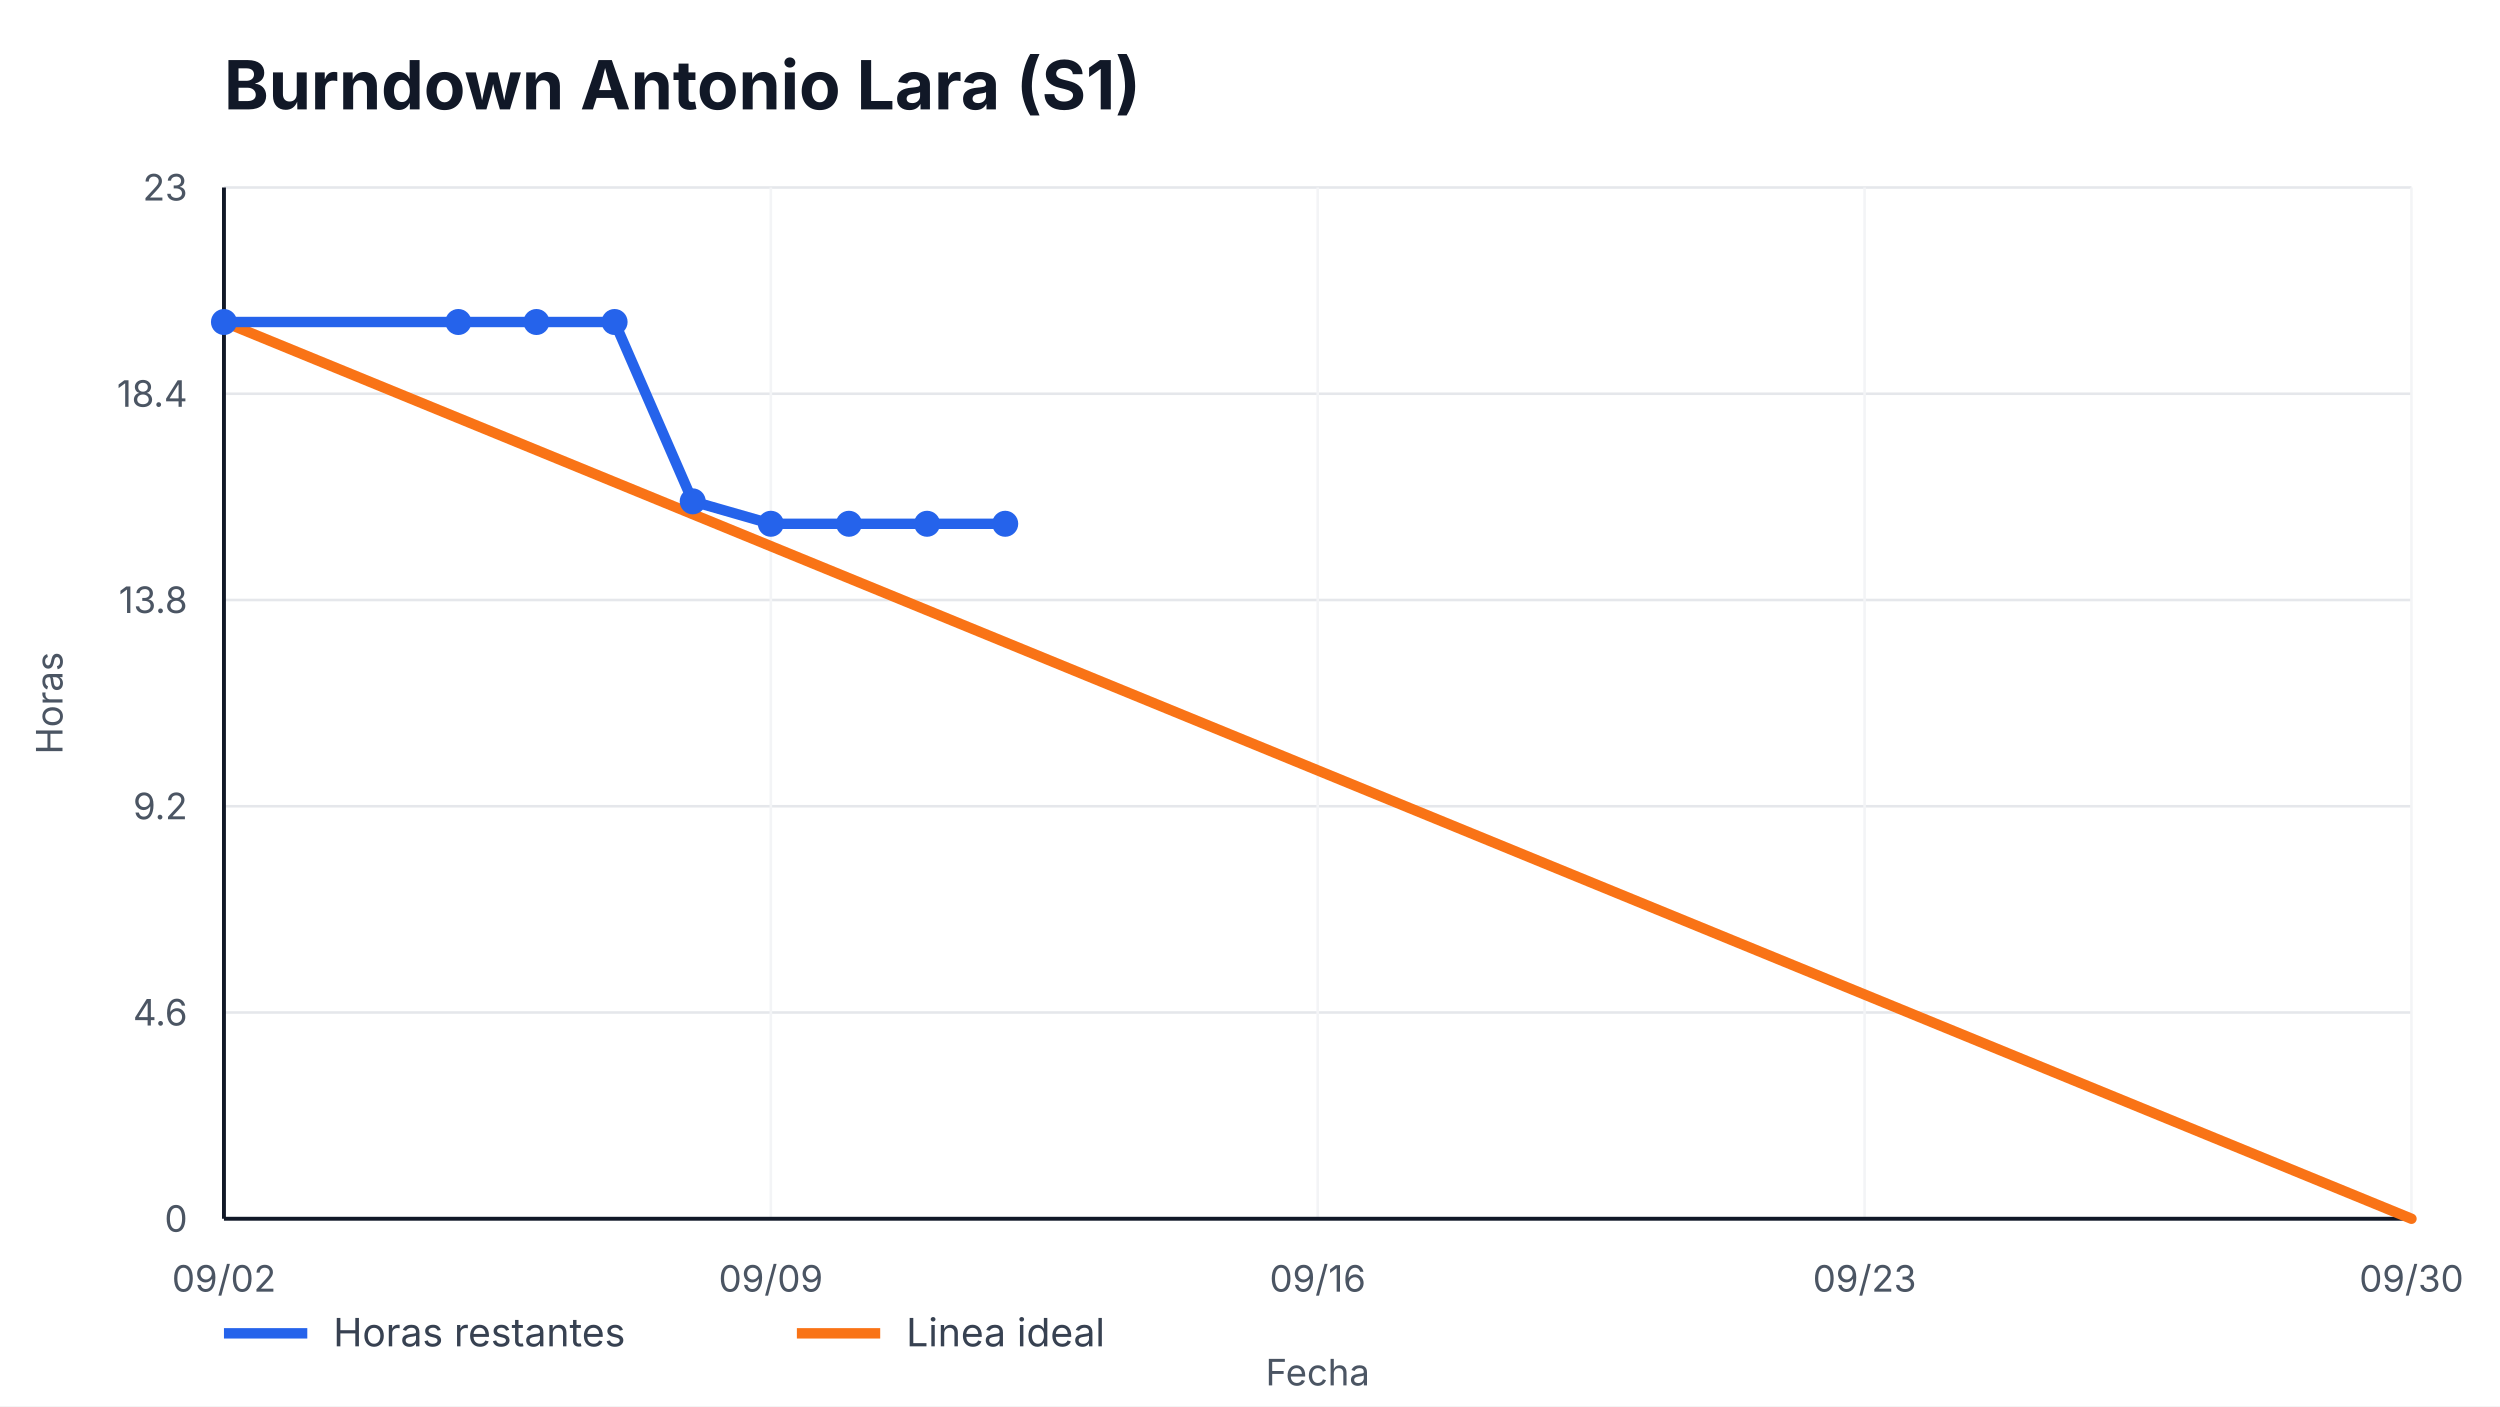
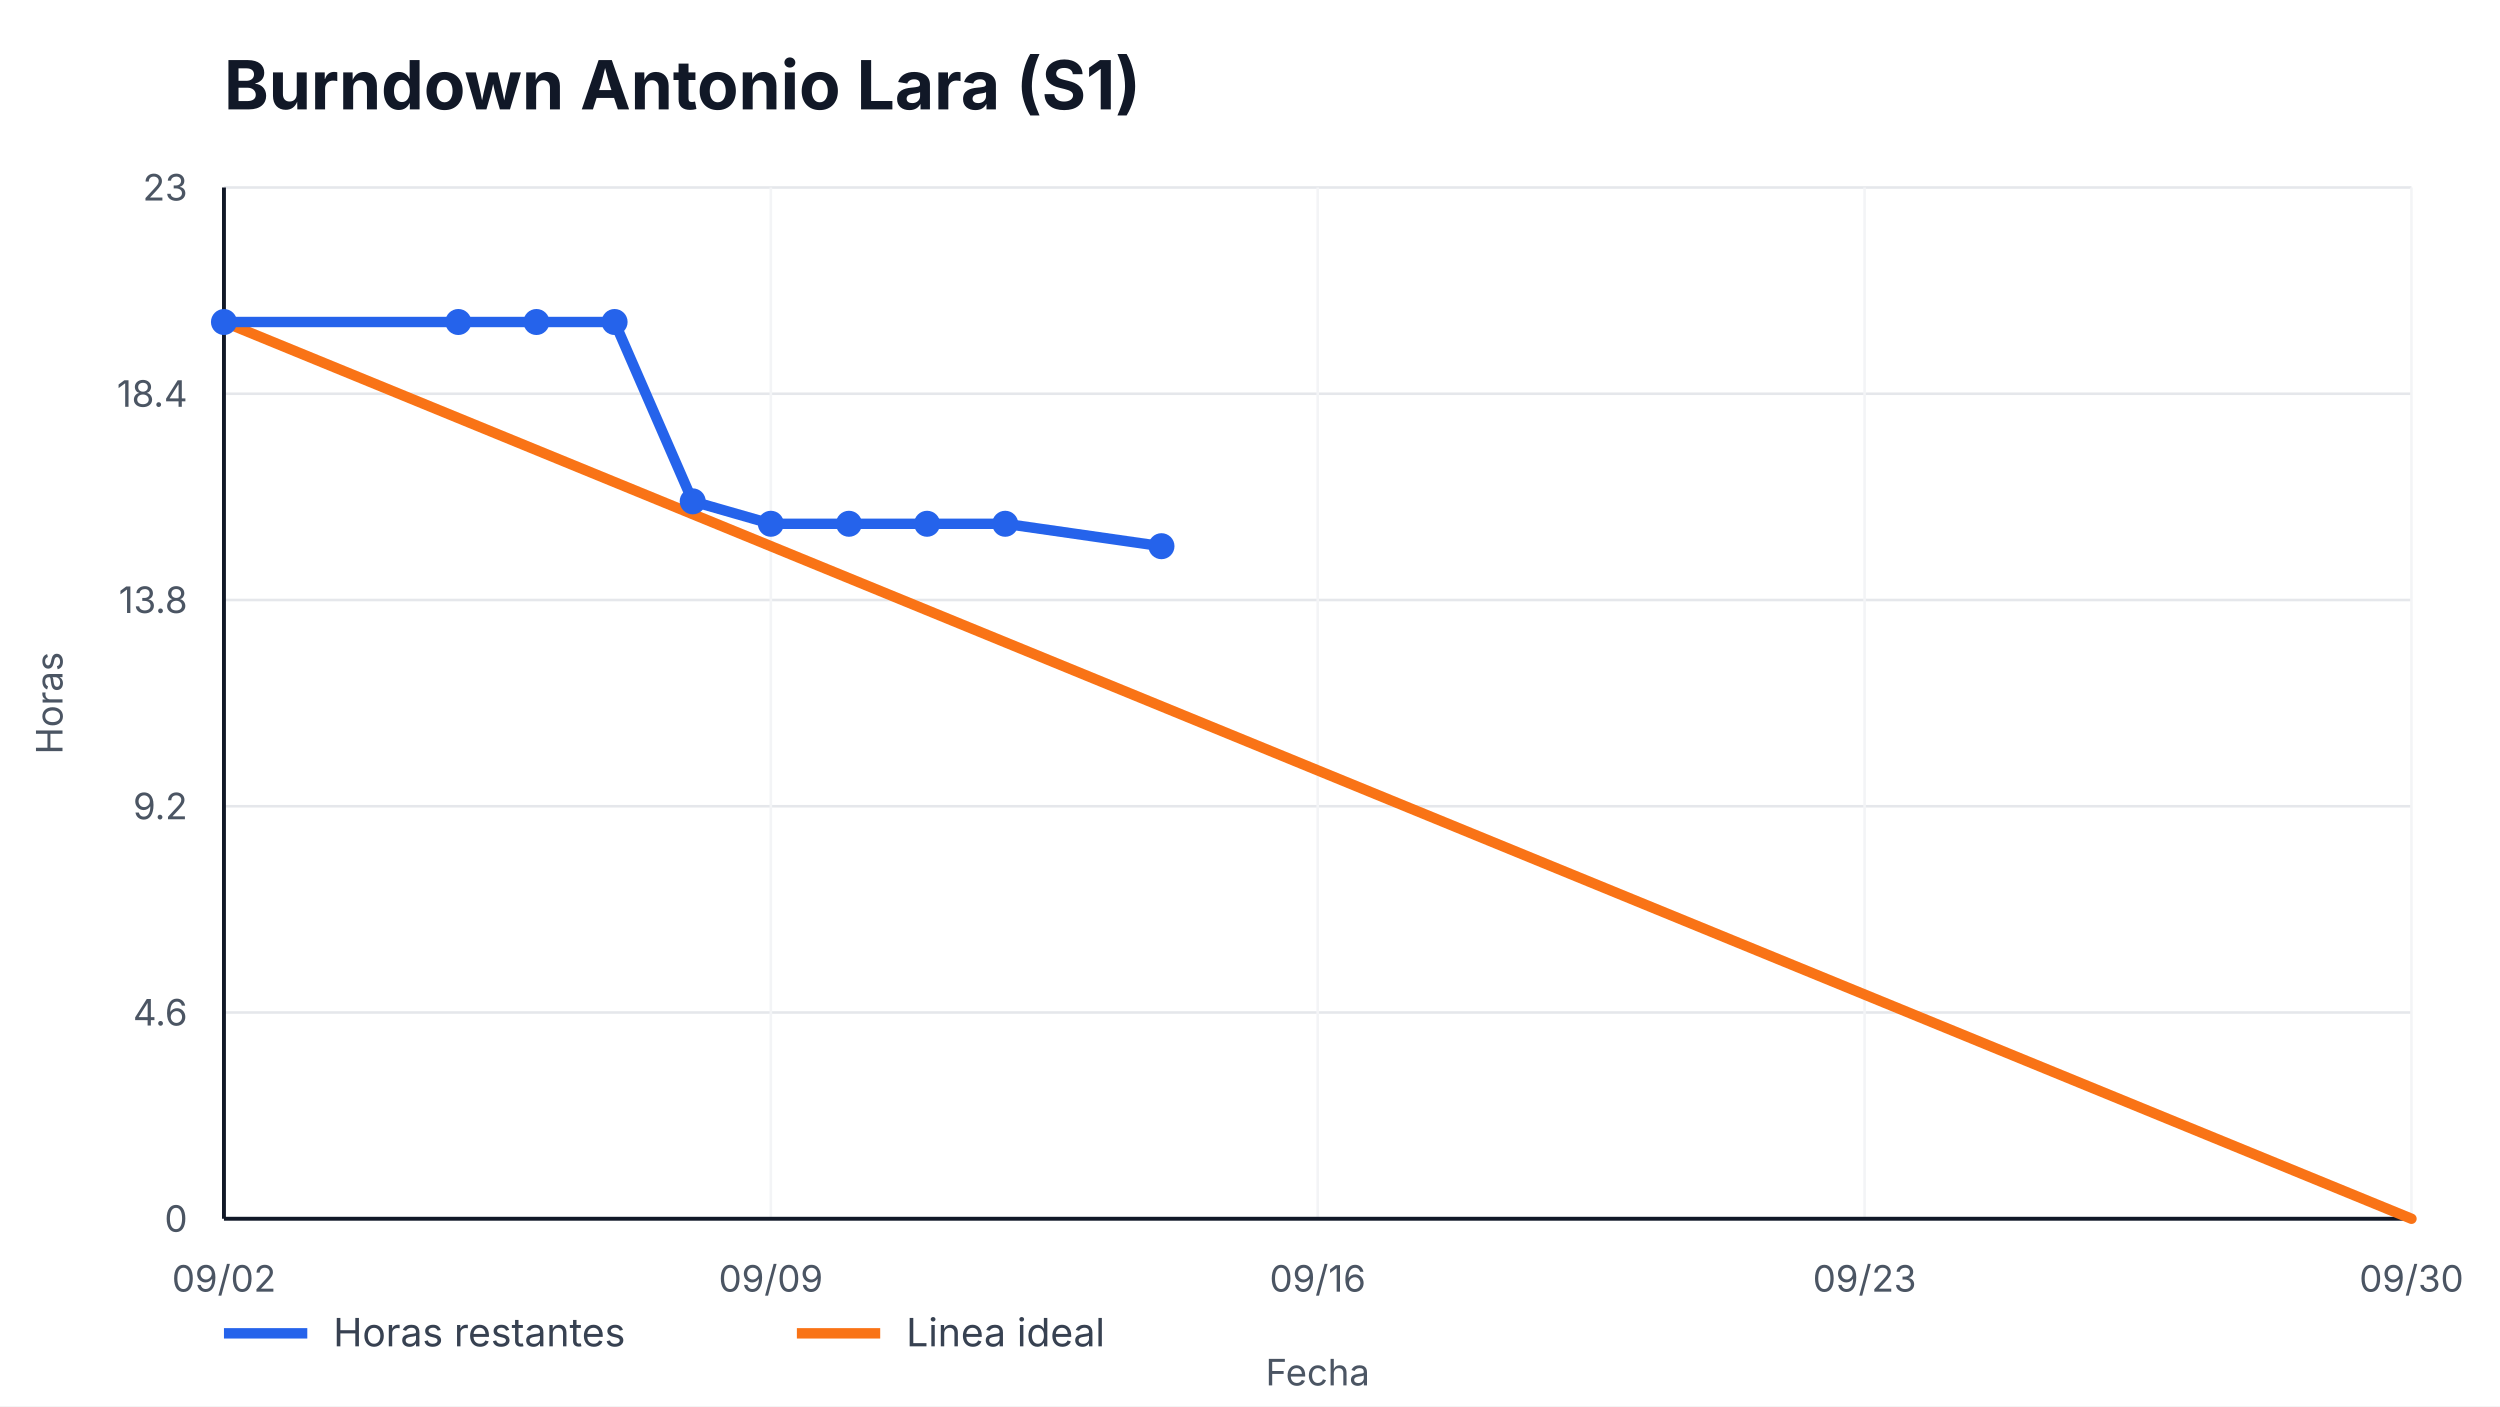
<svg xmlns="http://www.w3.org/2000/svg" width="960" height="540" viewBox="0 0 960 540" role="img" aria-label="Burndown Antonio Lara (S1)">
  <style>
    text { font-family: -apple-system, BlinkMacSystemFont, "Segoe UI", sans-serif; fill: #111827; }
    .title { font-size: 26px; font-weight: 700; }
    .axis { font-size: 14px; fill: #4b5563; }
    .legend { font-size: 15px; fill: #374151; }
    .overrun { font-size: 14px; font-weight: 700; fill: #b91c1c; }
  </style>
  <rect width="100%" height="100%" fill="#ffffff" />
  <text x="86" y="42" class="title">Burndown Antonio Lara (S1)</text>
  <g>
    <line x1="86" y1="468.00" x2="926" y2="468.00" stroke="#e5e7eb" />
    <line x1="86" y1="388.80" x2="926" y2="388.80" stroke="#e5e7eb" />
    <line x1="86" y1="309.60" x2="926" y2="309.60" stroke="#e5e7eb" />
    <line x1="86" y1="230.40" x2="926" y2="230.40" stroke="#e5e7eb" />
    <line x1="86" y1="151.20" x2="926" y2="151.20" stroke="#e5e7eb" />
    <line x1="86" y1="72.00" x2="926" y2="72.00" stroke="#e5e7eb" />
  </g>
  <g>
    <line x1="86.00" y1="72" x2="86.00" y2="468" stroke="#f3f4f6" />
    <text x="86.00" y="496" text-anchor="middle" class="axis">09/02</text>
    <line x1="296.00" y1="72" x2="296.00" y2="468" stroke="#f3f4f6" />
    <text x="296.00" y="496" text-anchor="middle" class="axis">09/09</text>
    <line x1="506.00" y1="72" x2="506.00" y2="468" stroke="#f3f4f6" />
    <text x="506.00" y="496" text-anchor="middle" class="axis">09/16</text>
    <line x1="716.00" y1="72" x2="716.00" y2="468" stroke="#f3f4f6" />
    <text x="716.00" y="496" text-anchor="middle" class="axis">09/23</text>
    <line x1="926.00" y1="72" x2="926.00" y2="468" stroke="#f3f4f6" />
    <text x="926.00" y="496" text-anchor="middle" class="axis">09/30</text>
  </g>
  <line x1="86" y1="468" x2="926" y2="468" stroke="#111827" stroke-width="1.5" />
  <line x1="86" y1="72" x2="86" y2="468" stroke="#111827" stroke-width="1.5" />
  <g>
    <text x="72" y="473.00" text-anchor="end" class="axis">0</text>
    <text x="72" y="393.80" text-anchor="end" class="axis">4.6</text>
    <text x="72" y="314.60" text-anchor="end" class="axis">9.2</text>
    <text x="72" y="235.40" text-anchor="end" class="axis">13.8</text>
    <text x="72" y="156.20" text-anchor="end" class="axis">18.4</text>
    <text x="72" y="77.00" text-anchor="end" class="axis">23</text>
  </g>
  <polyline points="86.00,123.65 926.00,468.00" fill="none" stroke="#f97316" stroke-width="4" stroke-linecap="round" />
-   <polyline points="86.00,123.65 176.00,123.65 206.00,123.65 236.00,123.65 266.00,192.52 296.00,201.13 326.00,201.13 356.00,201.13 386.00,201.13" fill="none" stroke="#2563eb" stroke-width="4" stroke-linecap="round" stroke-linejoin="round" />
+   <polyline points="86.00,123.65 176.00,123.65 206.00,123.65 236.00,123.65 266.00,192.52 296.00,201.13 326.00,201.13 356.00,201.13 386.00,201.13 446.00,209.74" fill="none" stroke="#2563eb" stroke-width="4" stroke-linecap="round" stroke-linejoin="round" />
  <g>
    <circle cx="86.00" cy="123.65" r="5" fill="#2563eb" />
    <circle cx="176.00" cy="123.65" r="5" fill="#2563eb" />
    <circle cx="206.00" cy="123.65" r="5" fill="#2563eb" />
    <circle cx="236.00" cy="123.65" r="5" fill="#2563eb" />
    <circle cx="266.00" cy="192.52" r="5" fill="#2563eb" />
    <circle cx="296.00" cy="201.13" r="5" fill="#2563eb" />
    <circle cx="326.00" cy="201.13" r="5" fill="#2563eb" />
    <circle cx="356.00" cy="201.13" r="5" fill="#2563eb" />
    <circle cx="386.00" cy="201.13" r="5" fill="#2563eb" />
+     <circle cx="446.00" cy="209.74" r="5" fill="#2563eb" />
  </g>
  <line x1="86" y1="512" x2="118" y2="512" stroke="#2563eb" stroke-width="4" />
  <text x="128" y="517" class="legend">Horas restantes</text>
  <line x1="306" y1="512" x2="338" y2="512" stroke="#f97316" stroke-width="4" />
  <text x="348" y="517" class="legend">Linea ideal</text>
  <text x="506.0" y="532" text-anchor="middle" class="axis">Fecha</text>
  <text x="24" y="270.0" transform="rotate(-90 24,270.0)" text-anchor="middle" class="axis">Horas</text>
</svg>
